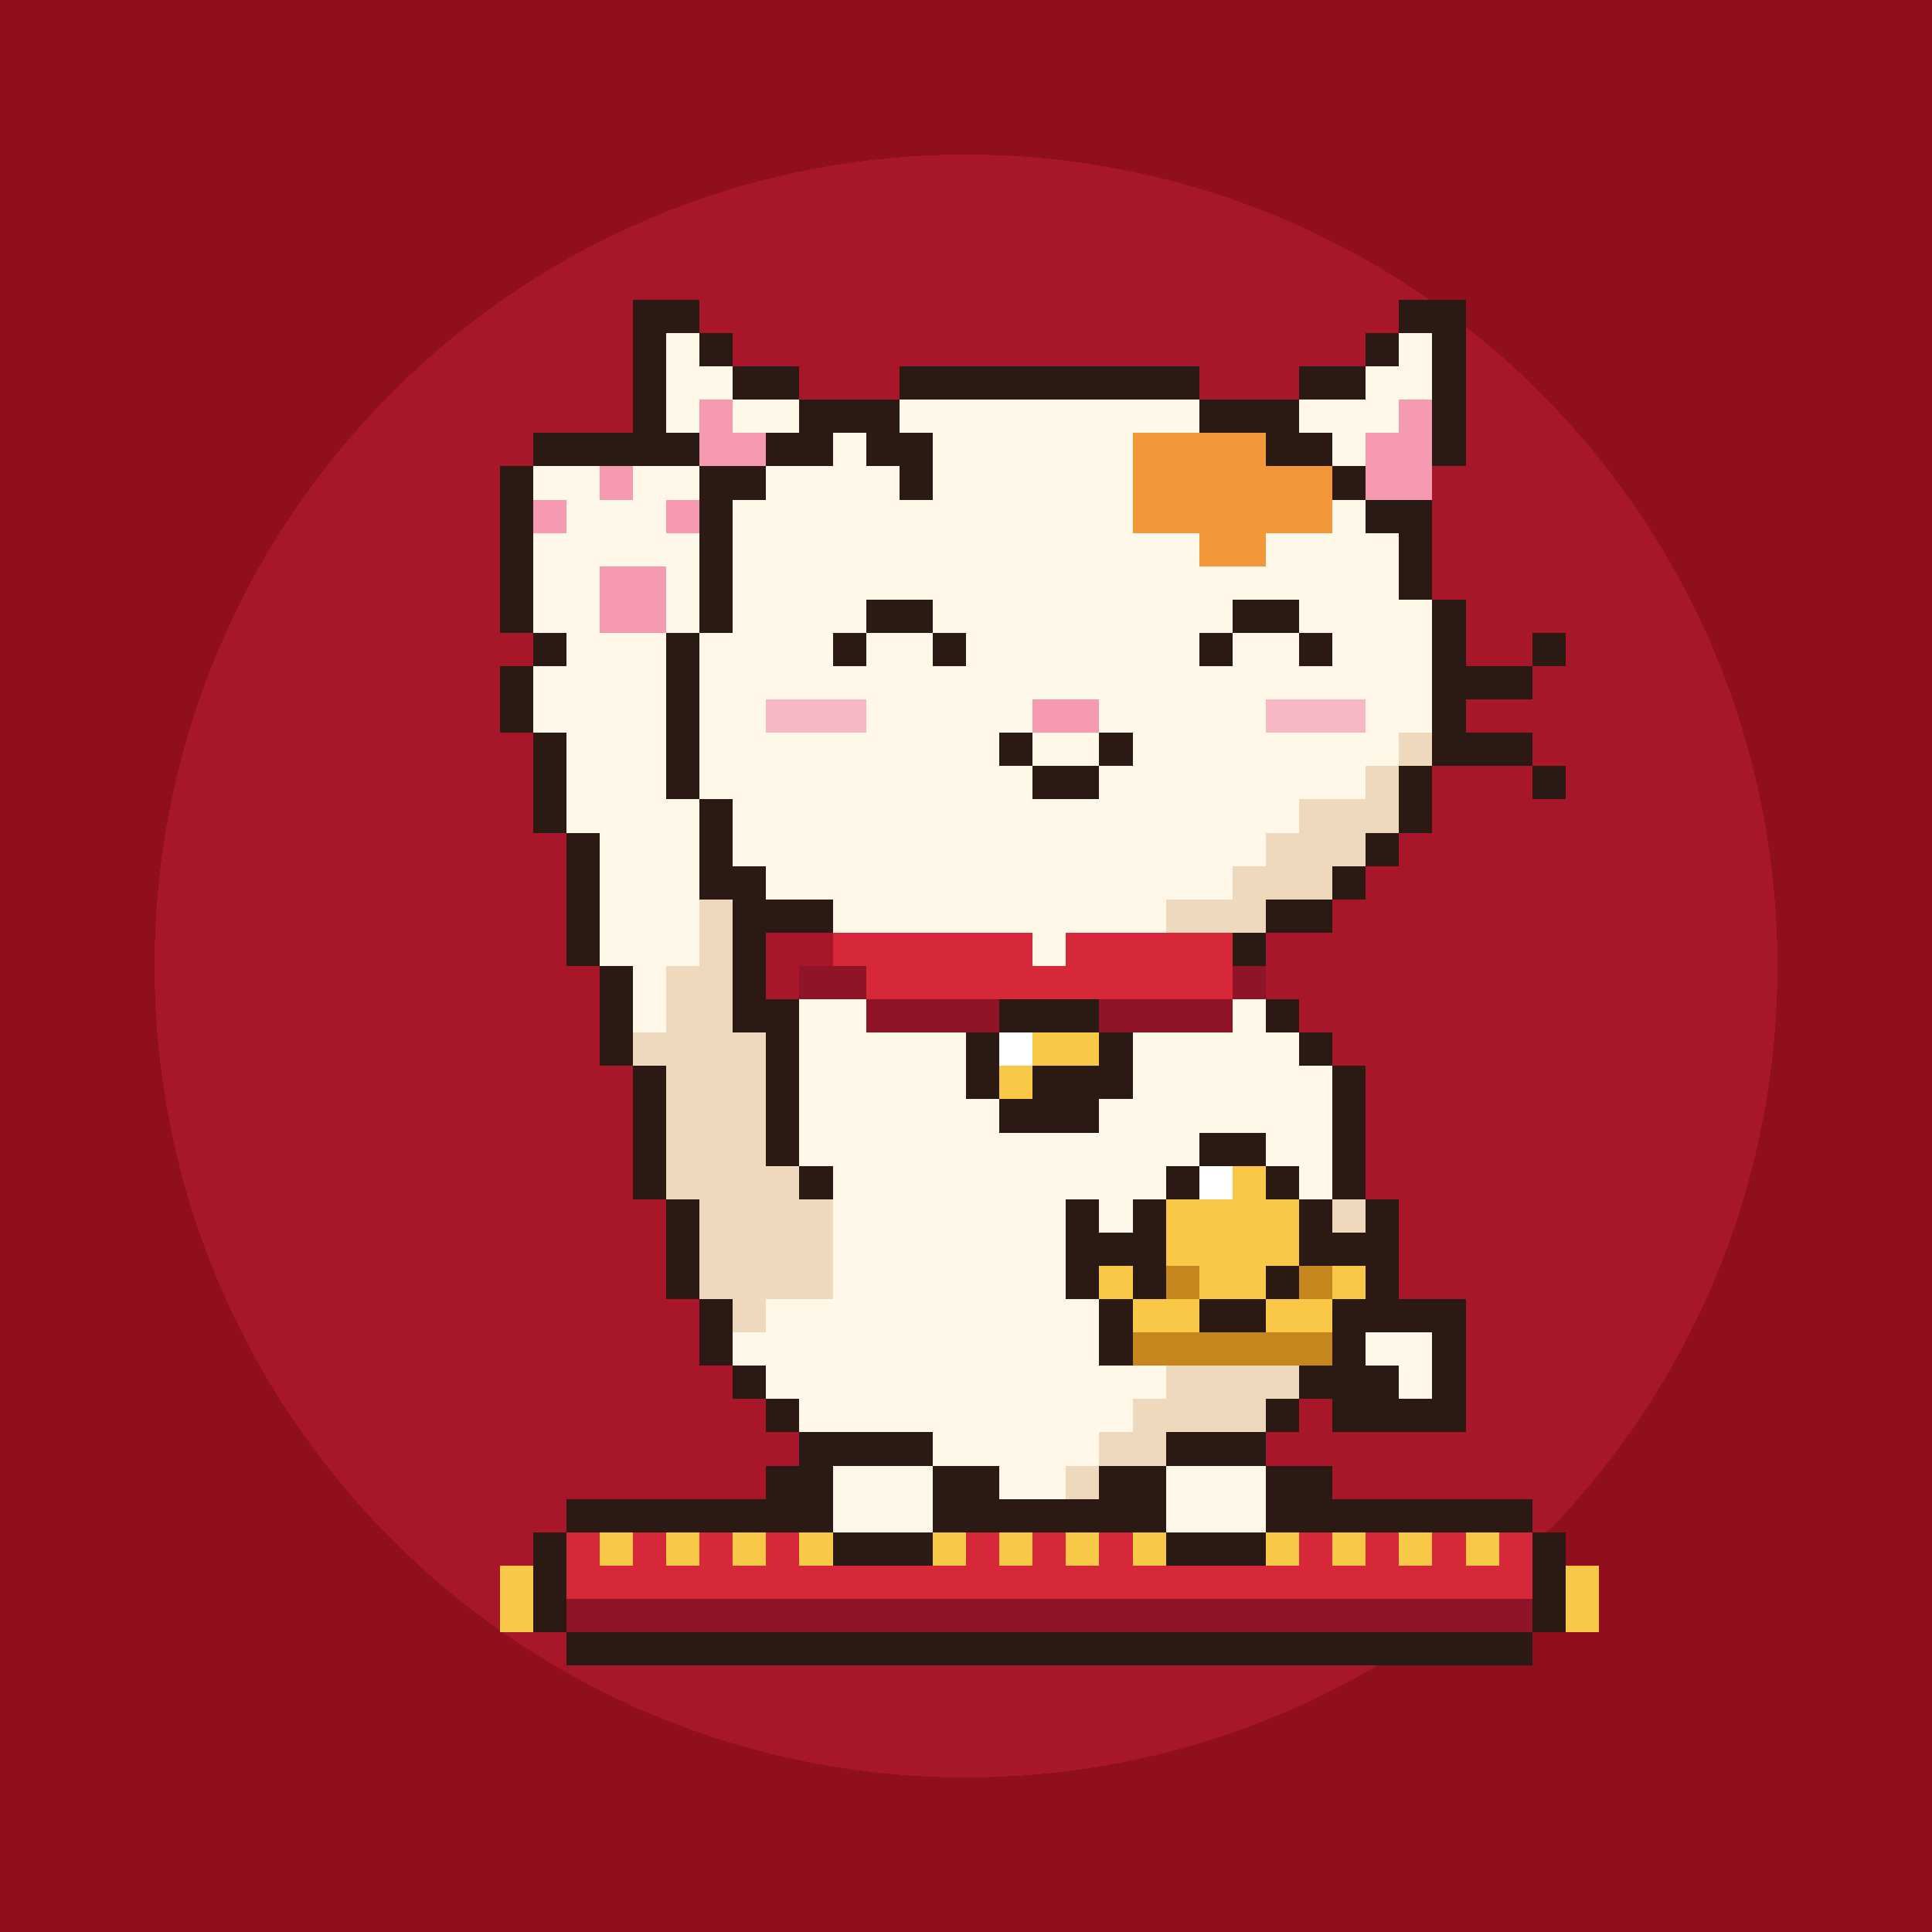
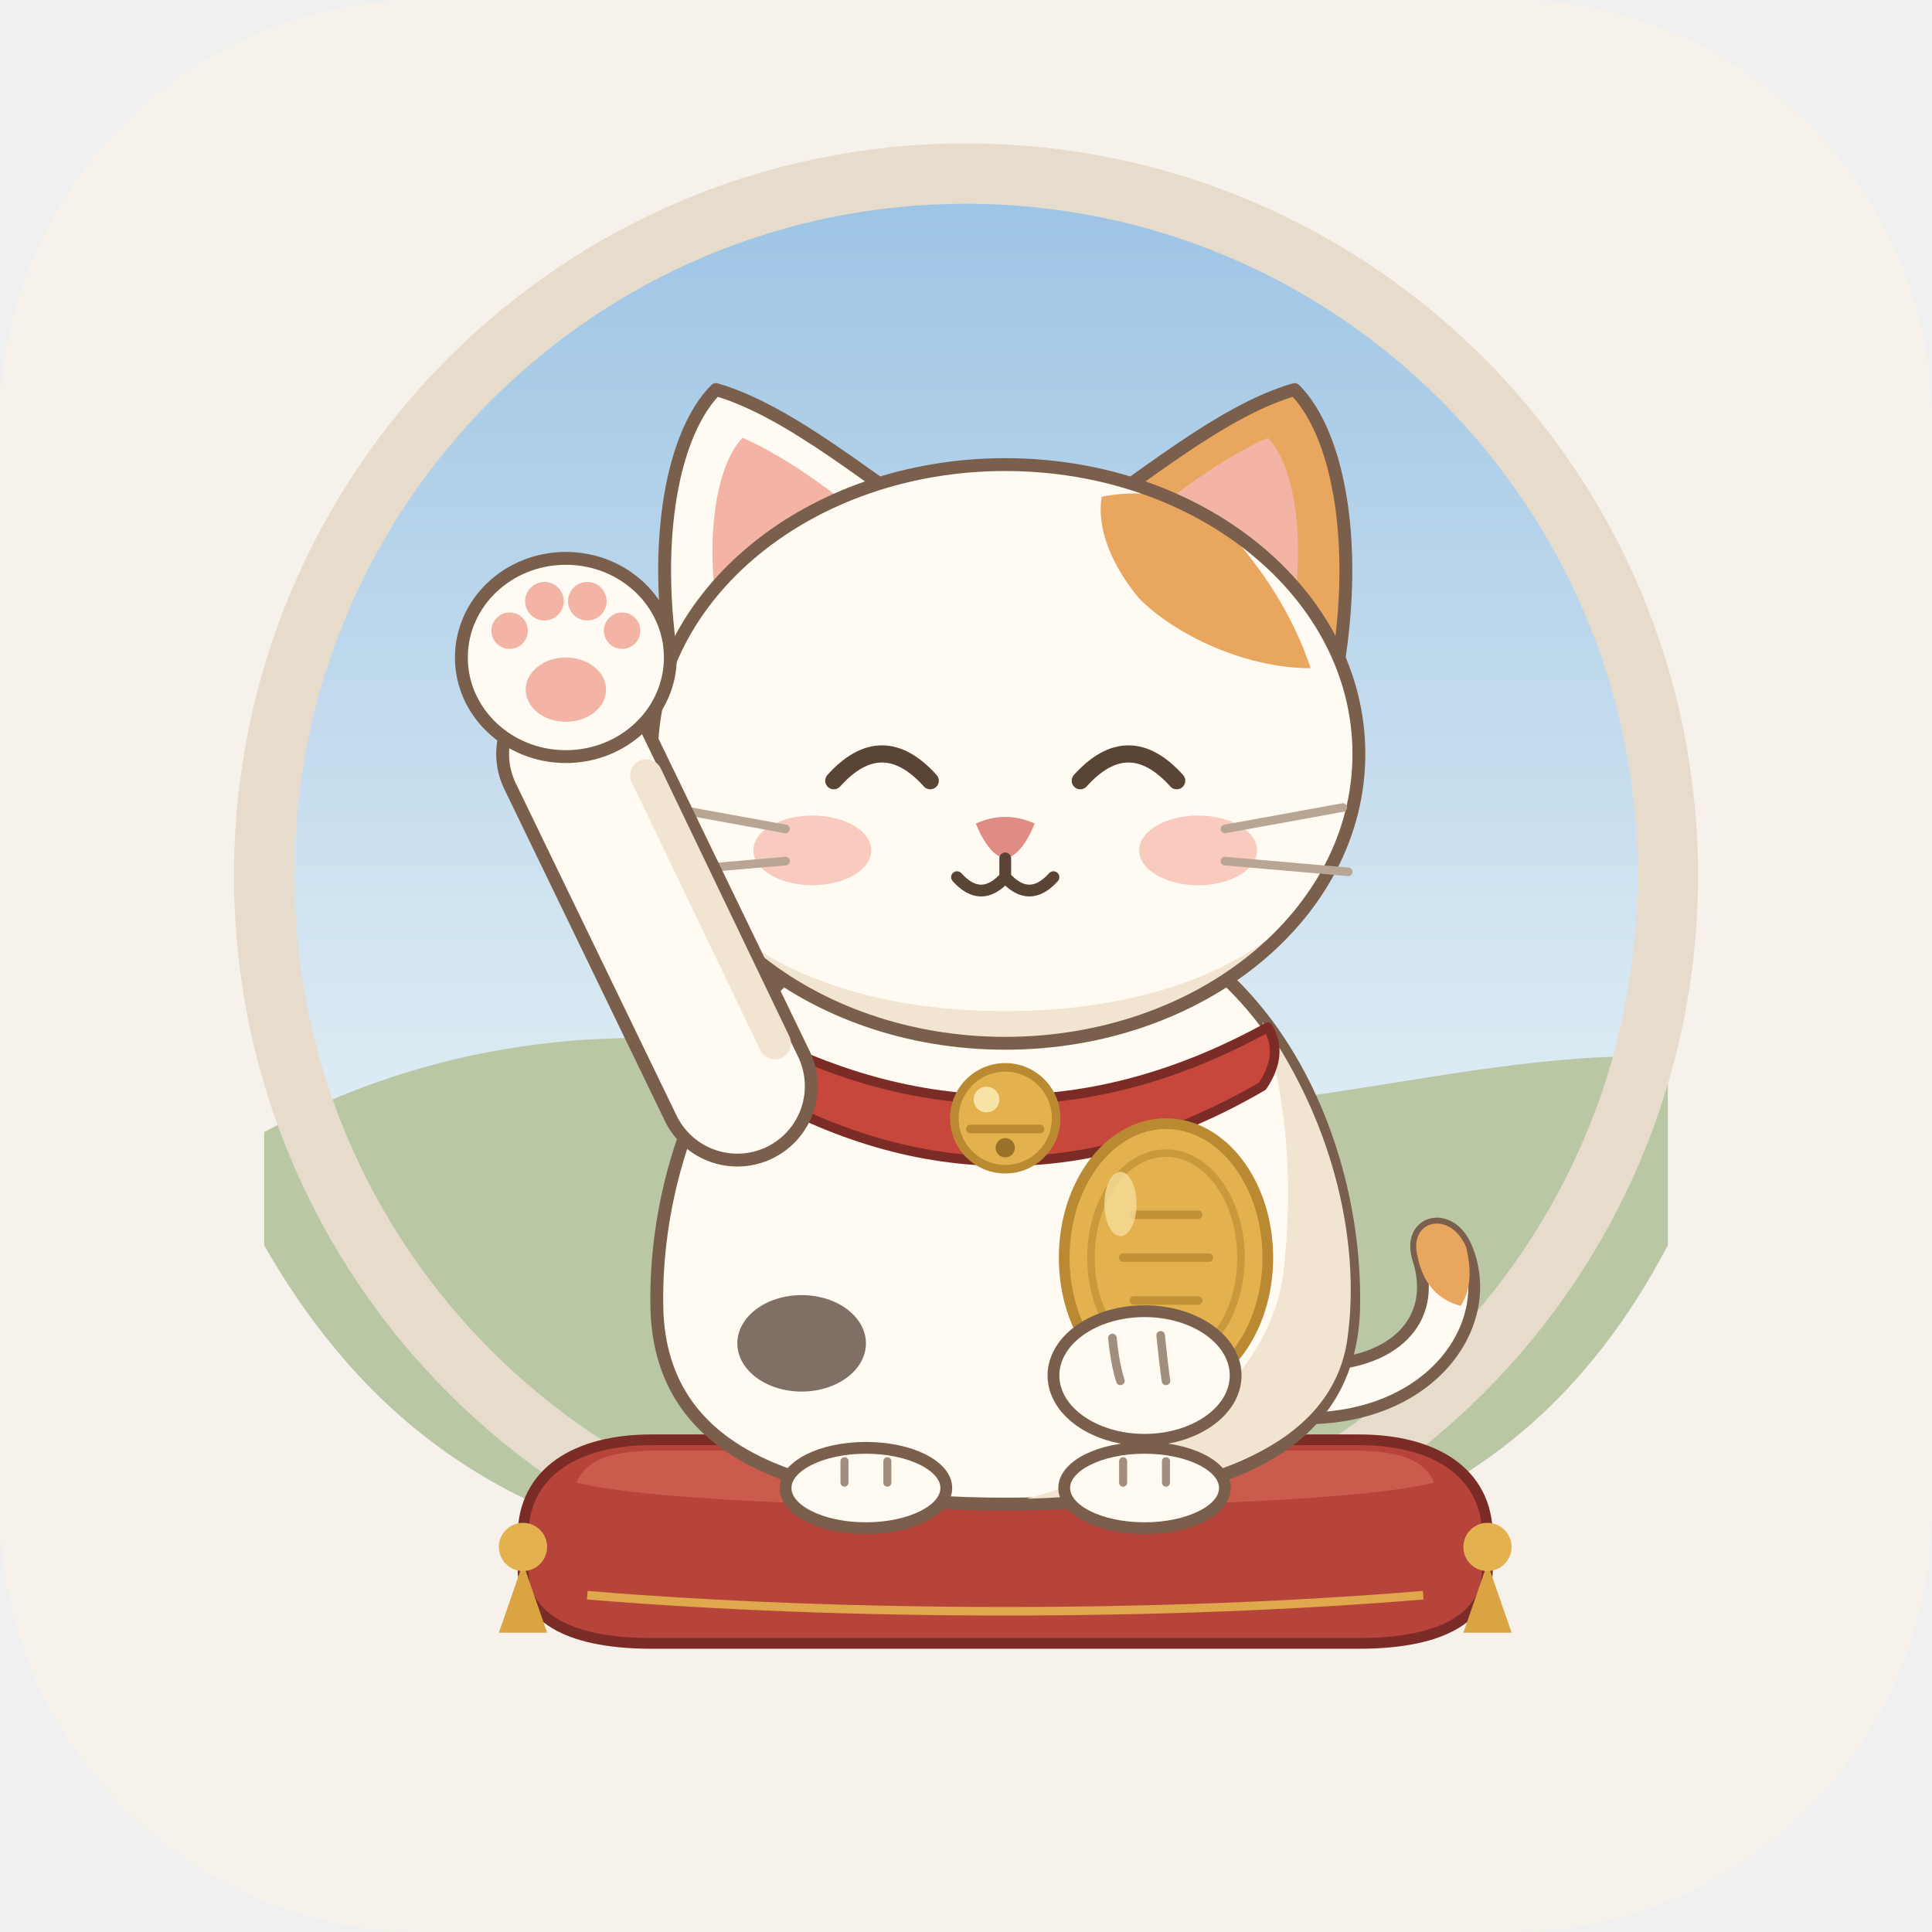
- <svg xmlns="http://www.w3.org/2000/svg" viewBox="0 0 348 348" shape-rendering="crispEdges">
-   <rect width="348" height="348" fill="#8f0f1c" />
-   <circle cx="174.0" cy="174.0" r="146.16" fill="#a8162a" />
-   <g transform="translate(54 42)">
-     <path fill="#2b1a14" d="M60 12h12v6h-12zM198 12h12v6h-12zM60 18h6v6h-6zM72 18h6v6h-6zM192 18h6v6h-6zM204 18h6v6h-6zM60 24h6v6h-6zM78 24h12v6h-12zM108 24h54v6h-54zM180 24h12v6h-12zM204 24h6v6h-6zM60 30h6v6h-6zM90 30h18v6h-18zM162 30h18v6h-18zM204 30h6v6h-6zM60 36h6v6h-6zM84 36h12v6h-12zM102 36h12v6h-12zM174 36h12v6h-12zM204 36h6v6h-6zM66 42h6v6h-6zM78 42h6v6h-6zM108 42h6v6h-6zM186 42h6v6h-6zM66 48h12v6h-12zM192 48h12v6h-12zM66 54h6v6h-6zM198 54h6v6h-6zM66 60h6v6h-6zM198 60h6v6h-6zM48 66h18v6h-18zM102 66h12v6h-12zM168 66h12v6h-12zM204 66h6v6h-6zM42 72h6v6h-6zM60 72h6v6h-6zM96 72h6v6h-6zM114 72h6v6h-6zM162 72h6v6h-6zM180 72h6v6h-6zM204 72h6v6h-6zM222 72h6v6h-6zM36 78h6v6h-6zM66 78h6v6h-6zM204 78h18v6h-18zM36 84h6v6h-6zM66 84h6v6h-6zM204 84h6v6h-6zM42 90h6v6h-6zM66 90h6v6h-6zM126 90h6v6h-6zM144 90h6v6h-6zM204 90h18v6h-18zM42 96h6v6h-6zM66 96h6v6h-6zM132 96h12v6h-12zM198 96h6v6h-6zM222 96h6v6h-6zM42 102h6v6h-6zM72 102h6v6h-6zM198 102h6v6h-6zM48 108h6v6h-6zM72 108h6v6h-6zM192 108h6v6h-6zM48 114h6v6h-6zM72 114h12v6h-12zM186 114h6v6h-6zM48 120h6v6h-6zM78 120h18v6h-18zM174 120h12v6h-12zM48 126h6v6h-6zM78 126h6v6h-6zM168 126h6v6h-6zM54 132h6v6h-6zM78 132h6v6h-6zM54 138h6v6h-6zM78 138h12v6h-12zM126 138h18v6h-18zM174 138h6v6h-6zM54 144h6v6h-6zM84 144h6v6h-6zM120 144h6v6h-6zM144 144h6v6h-6zM180 144h6v6h-6zM60 150h6v6h-6zM84 150h6v6h-6zM120 150h6v6h-6zM132 150h18v6h-18zM186 150h6v6h-6zM60 156h6v6h-6zM84 156h6v6h-6zM126 156h18v6h-18zM186 156h6v6h-6zM60 162h6v6h-6zM84 162h6v6h-6zM162 162h12v6h-12zM186 162h6v6h-6zM60 168h6v6h-6zM90 168h6v6h-6zM156 168h6v6h-6zM174 168h6v6h-6zM186 168h6v6h-6zM66 174h6v6h-6zM138 174h6v6h-6zM150 174h6v6h-6zM180 174h6v6h-6zM192 174h6v6h-6zM66 180h6v6h-6zM138 180h18v6h-18zM180 180h18v6h-18zM66 186h6v6h-6zM138 186h6v6h-6zM150 186h6v6h-6zM174 186h6v6h-6zM192 186h6v6h-6zM72 192h6v6h-6zM144 192h6v6h-6zM162 192h12v6h-12zM186 192h24v6h-24zM72 198h6v6h-6zM144 198h6v6h-6zM186 198h6v6h-6zM204 198h6v6h-6zM78 204h6v6h-6zM180 204h18v6h-18zM204 204h6v6h-6zM84 210h6v6h-6zM174 210h6v6h-6zM186 210h24v6h-24zM90 216h24v6h-24zM156 216h18v6h-18zM84 222h12v6h-12zM114 222h12v6h-12zM144 222h12v6h-12zM174 222h12v6h-12zM48 228h48v6h-48zM114 228h42v6h-42zM174 228h48v6h-48zM42 234h6v6h-6zM96 234h18v6h-18zM156 234h18v6h-18zM222 234h6v6h-6zM42 240h6v6h-6zM222 240h6v6h-6zM42 246h6v6h-6zM222 246h6v6h-6zM48 252h174v6h-174z" />
-     <path fill="#fff7e8" d="M66 18h6v6h-6zM198 18h6v6h-6zM66 24h12v6h-12zM192 24h12v6h-12zM66 30h6v6h-6zM78 30h12v6h-12zM108 30h54v6h-54zM180 30h18v6h-18zM66 36h6v6h-6zM96 36h6v6h-6zM114 36h36v6h-36zM186 36h6v6h-6zM84 42h24v6h-24zM114 42h36v6h-36zM78 48h72v6h-72zM186 48h6v6h-6zM72 54h90v6h-90zM174 54h24v6h-24zM72 60h126v6h-126zM66 66h36v6h-36zM114 66h54v6h-54zM180 66h24v6h-24zM48 72h12v6h-12zM66 72h30v6h-30zM102 72h12v6h-12zM120 72h42v6h-42zM168 72h12v6h-12zM186 72h18v6h-18zM42 78h24v6h-24zM72 78h132v6h-132zM42 84h24v6h-24zM72 84h12v6h-12zM102 84h30v6h-30zM144 84h30v6h-30zM192 84h12v6h-12zM48 90h18v6h-18zM72 90h54v6h-54zM132 90h12v6h-12zM150 90h48v6h-48zM48 96h18v6h-18zM72 96h60v6h-60zM144 96h48v6h-48zM48 102h24v6h-24zM78 102h102v6h-102zM54 108h18v6h-18zM78 108h96v6h-96zM54 114h18v6h-18zM84 114h84v6h-84zM54 120h18v6h-18zM96 120h60v6h-60zM54 126h18v6h-18zM132 126h6v6h-6zM60 132h6v6h-6zM60 138h6v6h-6zM90 138h12v6h-12zM168 138h6v6h-6zM90 144h30v6h-30zM150 144h30v6h-30zM90 150h30v6h-30zM150 150h36v6h-36zM90 156h36v6h-36zM144 156h42v6h-42zM90 162h72v6h-72zM174 162h12v6h-12zM96 168h60v6h-60zM180 168h6v6h-6zM96 174h42v6h-42zM144 174h6v6h-6zM96 180h42v6h-42zM96 186h42v6h-42zM84 192h60v6h-60zM78 198h66v6h-66zM192 198h12v6h-12zM84 204h72v6h-72zM198 204h6v6h-6zM90 210h60v6h-60zM114 216h30v6h-30zM96 222h18v6h-18zM126 222h12v6h-12zM156 222h18v6h-18zM96 228h18v6h-18zM156 228h18v6h-18z" />
-     <path fill="#efd9bd" d="M198 90h6v6h-6zM192 96h6v6h-6zM180 102h18v6h-18zM174 108h18v6h-18zM168 114h18v6h-18zM72 120h6v6h-6zM156 120h18v6h-18zM72 126h6v6h-6zM66 132h12v6h-12zM66 138h12v6h-12zM60 144h24v6h-24zM66 150h18v6h-18zM66 156h18v6h-18zM66 162h18v6h-18zM66 168h24v6h-24zM72 174h24v6h-24zM186 174h6v6h-6zM72 180h24v6h-24zM72 186h24v6h-24zM78 192h6v6h-6zM156 204h24v6h-24zM150 210h24v6h-24zM144 216h12v6h-12zM138 222h6v6h-6z" />
-     <path fill="#ffffff" d="M126 144h6v6h-6zM162 168h6v6h-6z" />
-     <path fill="#f59ab1" d="M72 30h6v6h-6zM198 30h6v6h-6zM72 36h12v6h-12zM192 36h12v6h-12zM72 42h6v6h-6zM192 42h12v6h-12zM132 84h12v6h-12z" />
-     <path fill="#f7b8c6" d="M84 84h18v6h-18zM174 84h18v6h-18z" />
-     <path fill="#d62839" d="M96 126h36v6h-36zM138 126h30v6h-30zM102 132h66v6h-66zM48 234h6v6h-6zM60 234h6v6h-6zM72 234h6v6h-6zM84 234h6v6h-6zM120 234h6v6h-6zM132 234h6v6h-6zM144 234h6v6h-6zM180 234h6v6h-6zM192 234h6v6h-6zM204 234h6v6h-6zM216 234h6v6h-6zM48 240h174v6h-174z" />
-     <path fill="#8f1428" d="M90 132h12v6h-12zM168 132h6v6h-6zM102 138h24v6h-24zM144 138h24v6h-24zM48 246h174v6h-174z" />
-     <path fill="#f8c846" d="M132 144h12v6h-12zM126 150h6v6h-6zM168 168h6v6h-6zM156 174h24v6h-24zM156 180h24v6h-24zM144 186h6v6h-6zM162 186h12v6h-12zM186 186h6v6h-6zM150 192h12v6h-12zM174 192h12v6h-12zM54 234h6v6h-6zM66 234h6v6h-6zM78 234h6v6h-6zM90 234h6v6h-6zM114 234h6v6h-6zM126 234h6v6h-6zM138 234h6v6h-6zM150 234h6v6h-6zM174 234h6v6h-6zM186 234h6v6h-6zM198 234h6v6h-6zM210 234h6v6h-6zM36 240h6v6h-6zM228 240h6v6h-6zM36 246h6v6h-6zM228 246h6v6h-6z" />
-     <path fill="#c4861d" d="M156 186h6v6h-6zM180 186h6v6h-6zM150 198h36v6h-36z" />
-     <path fill="#f2973a" d="M150 36h24v6h-24zM150 42h36v6h-36zM150 48h36v6h-36zM162 54h12v6h-12z" />
-     <path fill="#2b1a14" d="M42 36h30v6h-30zM36 42h6v6h-6zM72 42h6v6h-6zM36 48h6v6h-6zM72 48h6v6h-6zM36 54h6v6h-6zM72 54h6v6h-6zM36 60h6v6h-6zM72 60h6v6h-6zM36 66h6v6h-6zM72 66h6v6h-6zM42 72h6v6h-6zM66 72h6v6h-6z" />
-     <path fill="#fff7e8" d="M42 42h12v6h-12zM60 42h12v6h-12zM48 48h18v6h-18zM42 54h30v6h-30zM42 60h12v6h-12zM66 60h6v6h-6zM42 66h12v6h-12zM66 66h6v6h-6zM48 72h18v6h-18z" />
-     <path fill="#f59ab1" d="M54 42h6v6h-6zM42 48h6v6h-6zM66 48h6v6h-6zM54 60h12v6h-12zM54 66h12v6h-12z" />
+ <svg xmlns="http://www.w3.org/2000/svg" viewBox="0 0 512 512">
+   <defs>
+     <linearGradient id="sky" x1="0" y1="0" x2="0" y2="1">
+       <stop offset="0" stop-color="#9cc3e4" />
+       <stop offset="0.65" stop-color="#dcebf3" />
+       <stop offset="1" stop-color="#f6efe0" />
+     </linearGradient>
+   </defs>
+   <rect width="512" height="512" rx="112" fill="#f6f2eb" />
+   <circle cx="256" cy="232" r="186" fill="url(#sky)" />
+   <path d="M70 300 C130 268 190 270 256 288 C320 306 380 278 442 280 L442 330 C400 410 330 418 256 418 C170 418 110 400 70 330 Z" fill="#b9c7a5" />
+   <circle cx="256" cy="232" r="186" fill="none" stroke="#e7dccb" stroke-width="16" />
+   <g transform="translate(96 72) scale(1.42)">
+     <g id="hoki-cushion">
+       <path d="M30 236 C30 224 40 218 54 218 L186 218 C200 218 210 224 210 236 L210 242 C210 252 200 256 186 256 L54 256 C40 256 30 252 30 242 Z" fill="#b7443a" stroke="#7c2c26" stroke-width="2" />
+       <path d="M40 226 C42 221 48 220 56 220 L184 220 C192 220 198 221 200 226 C176 232 64 232 40 226 Z" fill="#cb5c4d" />
+       <path d="M42 247 C90 251 150 251 198 247" fill="none" stroke="#e3b24e" stroke-width="1.6" opacity="0.9" />
+       <path d="M30 241 L25.5 254 L34.5 254 Z" fill="#d9a441" />
+       <circle cx="30" cy="238" r="4.5" fill="#e3b24e" />
+       <path d="M210 241 L205.5 254 L214.5 254 Z" fill="#d9a441" />
+       <circle cx="210" cy="238" r="4.5" fill="#e3b24e" />
+     </g>
+     <g id="hoki-body">
+       <path d="M176 214 C200 214 212 196 206 182 C203 175 195 177 197 184 C201 196 192 204 178 204 Z" fill="#fffaf2" stroke="#7a5f4c" stroke-width="2.2" stroke-linejoin="round" />
+       <path d="M197 184 C195 177 203 175 206 182 C207 186 207 190 205 193 C201 192 198 189 197 184 Z" fill="#e9a65f" />
+       <path d="M120 116 C166 116 186 160 185 194 C184 220 160 230 120 230 C80 230 56 220 55 194 C54 160 74 116 120 116 Z" fill="#fffaf2" stroke="#7a5f4c" stroke-width="2.4" />
+       <path d="M168 140 C182 160 186 182 184 198 C182 218 160 228 124 229 C150 222 170 206 172 186 C174 168 172 152 168 140 Z" fill="#f1e4d1" />
+       <ellipse cx="82" cy="200" rx="12" ry="9" fill="#6a574b" opacity="0.85" />
+       <path d="M71 141 Q120 168 169 141 Q172 146 168 152 Q120 180 72 152 Q68 146 71 141 Z" fill="#c8473c" stroke="#7c2c26" stroke-width="1.8" stroke-linejoin="round" />
+     </g>
+     <g id="hoki-head">
+       <path d="M58 74 C54 50 58 30 66 22 C80 26 96 40 106 46 Z" fill="#fffaf2" stroke="#7a5f4c" stroke-width="2.4" stroke-linejoin="round" />
+       <path d="M66 62 C64 46 67 35 71 31 C80 35 89 42 95 47 Z" fill="#f3b4a6" />
+       <path d="M182 74 C186 50 182 30 174 22 C160 26 144 40 134 46 Z" fill="#e9a65f" stroke="#7a5f4c" stroke-width="2.4" stroke-linejoin="round" />
+       <path d="M174 62 C176 46 173 35 169 31 C160 35 151 42 145 47 Z" fill="#f3b4a6" />
+       <ellipse cx="120" cy="90" rx="66" ry="54" fill="#fffaf2" />
+       <path d="M138 42 C148 40 158 43 163 50 C169 57 174 65 177 74 C165 74 152 68 145 61 C140 55 137 48 138 42 Z" fill="#e9a65f" />
+       <path d="M64 118 C74 136 96 144 120 144 C144 144 166 136 176 118 C166 130 146 138 120 138 C94 138 74 130 64 118 Z" fill="#f1e4d1" />
+       <ellipse cx="120" cy="90" rx="66" ry="54" fill="none" stroke="#7a5f4c" stroke-width="2.4" />
+       <ellipse cx="84" cy="108" rx="11" ry="6.5" fill="#f2a493" opacity="0.55" />
+       <ellipse cx="156" cy="108" rx="11" ry="6.5" fill="#f2a493" opacity="0.55" />
+       <path d="M88 95 Q97 85 106 95" fill="none" stroke="#5a4436" stroke-width="3.2" stroke-linecap="round" />
+       <path d="M134 95 Q143 85 152 95" fill="none" stroke="#5a4436" stroke-width="3.2" stroke-linecap="round" />
+       <path d="M114.5 103 Q120 100.5 125.5 103 Q123 109 120 109.5 Q117 109 114.5 103 Z" fill="#e08b84" />
+       <path d="M120 109.5 L120 113 M111 113 Q115.5 118 120 113 Q124.5 118 129 113" fill="none" stroke="#5a4436" stroke-width="2.2" stroke-linecap="round" stroke-linejoin="round" />
+       <path d="M161 104 L183 100 M161 110 L184 112" fill="none" stroke="#b9a593" stroke-width="1.6" stroke-linecap="round" />
+       <path d="M79 104 L57 100 M79 110 L56 112" fill="none" stroke="#b9a593" stroke-width="1.6" stroke-linecap="round" />
+       <circle cx="120" cy="158" r="9.5" fill="#e3b24e" stroke="#b98a32" stroke-width="1.6" />
+       <path d="M113.5 160 L126.5 160" fill="none" stroke="#b98a32" stroke-width="1.6" stroke-linecap="round" />
+       <circle cx="120" cy="163.5" r="1.8" fill="#9a7128" />
+       <circle cx="116.5" cy="154.5" r="2.4" fill="#f8e3a6" />
+     </g>
+     <g id="hoki-coin">
+       <ellipse cx="150" cy="184" rx="19" ry="25" fill="#e3b24e" stroke="#b98a32" stroke-width="2" />
+       <ellipse cx="150" cy="184" rx="14" ry="19.5" fill="none" stroke="#c99a3c" stroke-width="1.4" />
+       <path d="M144 176 L156 176 M142 184 L158 184 M144 192 L156 192" fill="none" stroke="#b98a32" stroke-width="1.6" stroke-linecap="round" opacity="0.8" />
+       <ellipse cx="141.5" cy="174" rx="3" ry="6" fill="#f6dc9a" opacity="0.8" />
+       <ellipse cx="146" cy="206" rx="17" ry="12" fill="#fffaf2" stroke="#7a5f4c" stroke-width="2.2" />
+       <path d="M140 199 Q140.5 204 141.5 207 M149 198.5 Q149.5 203.5 150 207" fill="none" stroke="#7a5f4c" stroke-width="1.6" stroke-linecap="round" opacity="0.7" />
+       <ellipse cx="94" cy="227" rx="15" ry="7.5" fill="#fffaf2" stroke="#7a5f4c" stroke-width="2.2" />
+       <ellipse cx="146" cy="227" rx="15" ry="7.5" fill="#fffaf2" stroke="#7a5f4c" stroke-width="2.2" />
+       <path d="M90 222 L90 226 M98 222 L98 226 M142 222 L142 226 M150 222 L150 226" fill="none" stroke="#7a5f4c" stroke-width="1.5" stroke-linecap="round" opacity="0.7" />
+     </g>
+     <g id="hoki-paw">
+       <path d="M70 152 L40 90" fill="none" stroke="#7a5f4c" stroke-width="30" stroke-linecap="round" />
+       <path d="M70 152 L40 90" fill="none" stroke="#fffaf2" stroke-width="25.2" stroke-linecap="round" />
+       <path d="M77 144 L53 94" fill="none" stroke="#f1e4d1" stroke-width="6" stroke-linecap="round" />
+       <ellipse cx="38" cy="72" rx="19.5" ry="18.5" fill="#fffaf2" stroke="#7a5f4c" stroke-width="2.4" />
+       <ellipse cx="38" cy="78" rx="7.5" ry="6" fill="#f3b4a6" />
+       <circle cx="27.5" cy="67" r="3.4" fill="#f3b4a6" />
+       <circle cx="34" cy="61.5" r="3.6" fill="#f3b4a6" />
+       <circle cx="42" cy="61.5" r="3.6" fill="#f3b4a6" />
+       <circle cx="48.5" cy="67" r="3.4" fill="#f3b4a6" />
+     </g>
  </g>
</svg>
